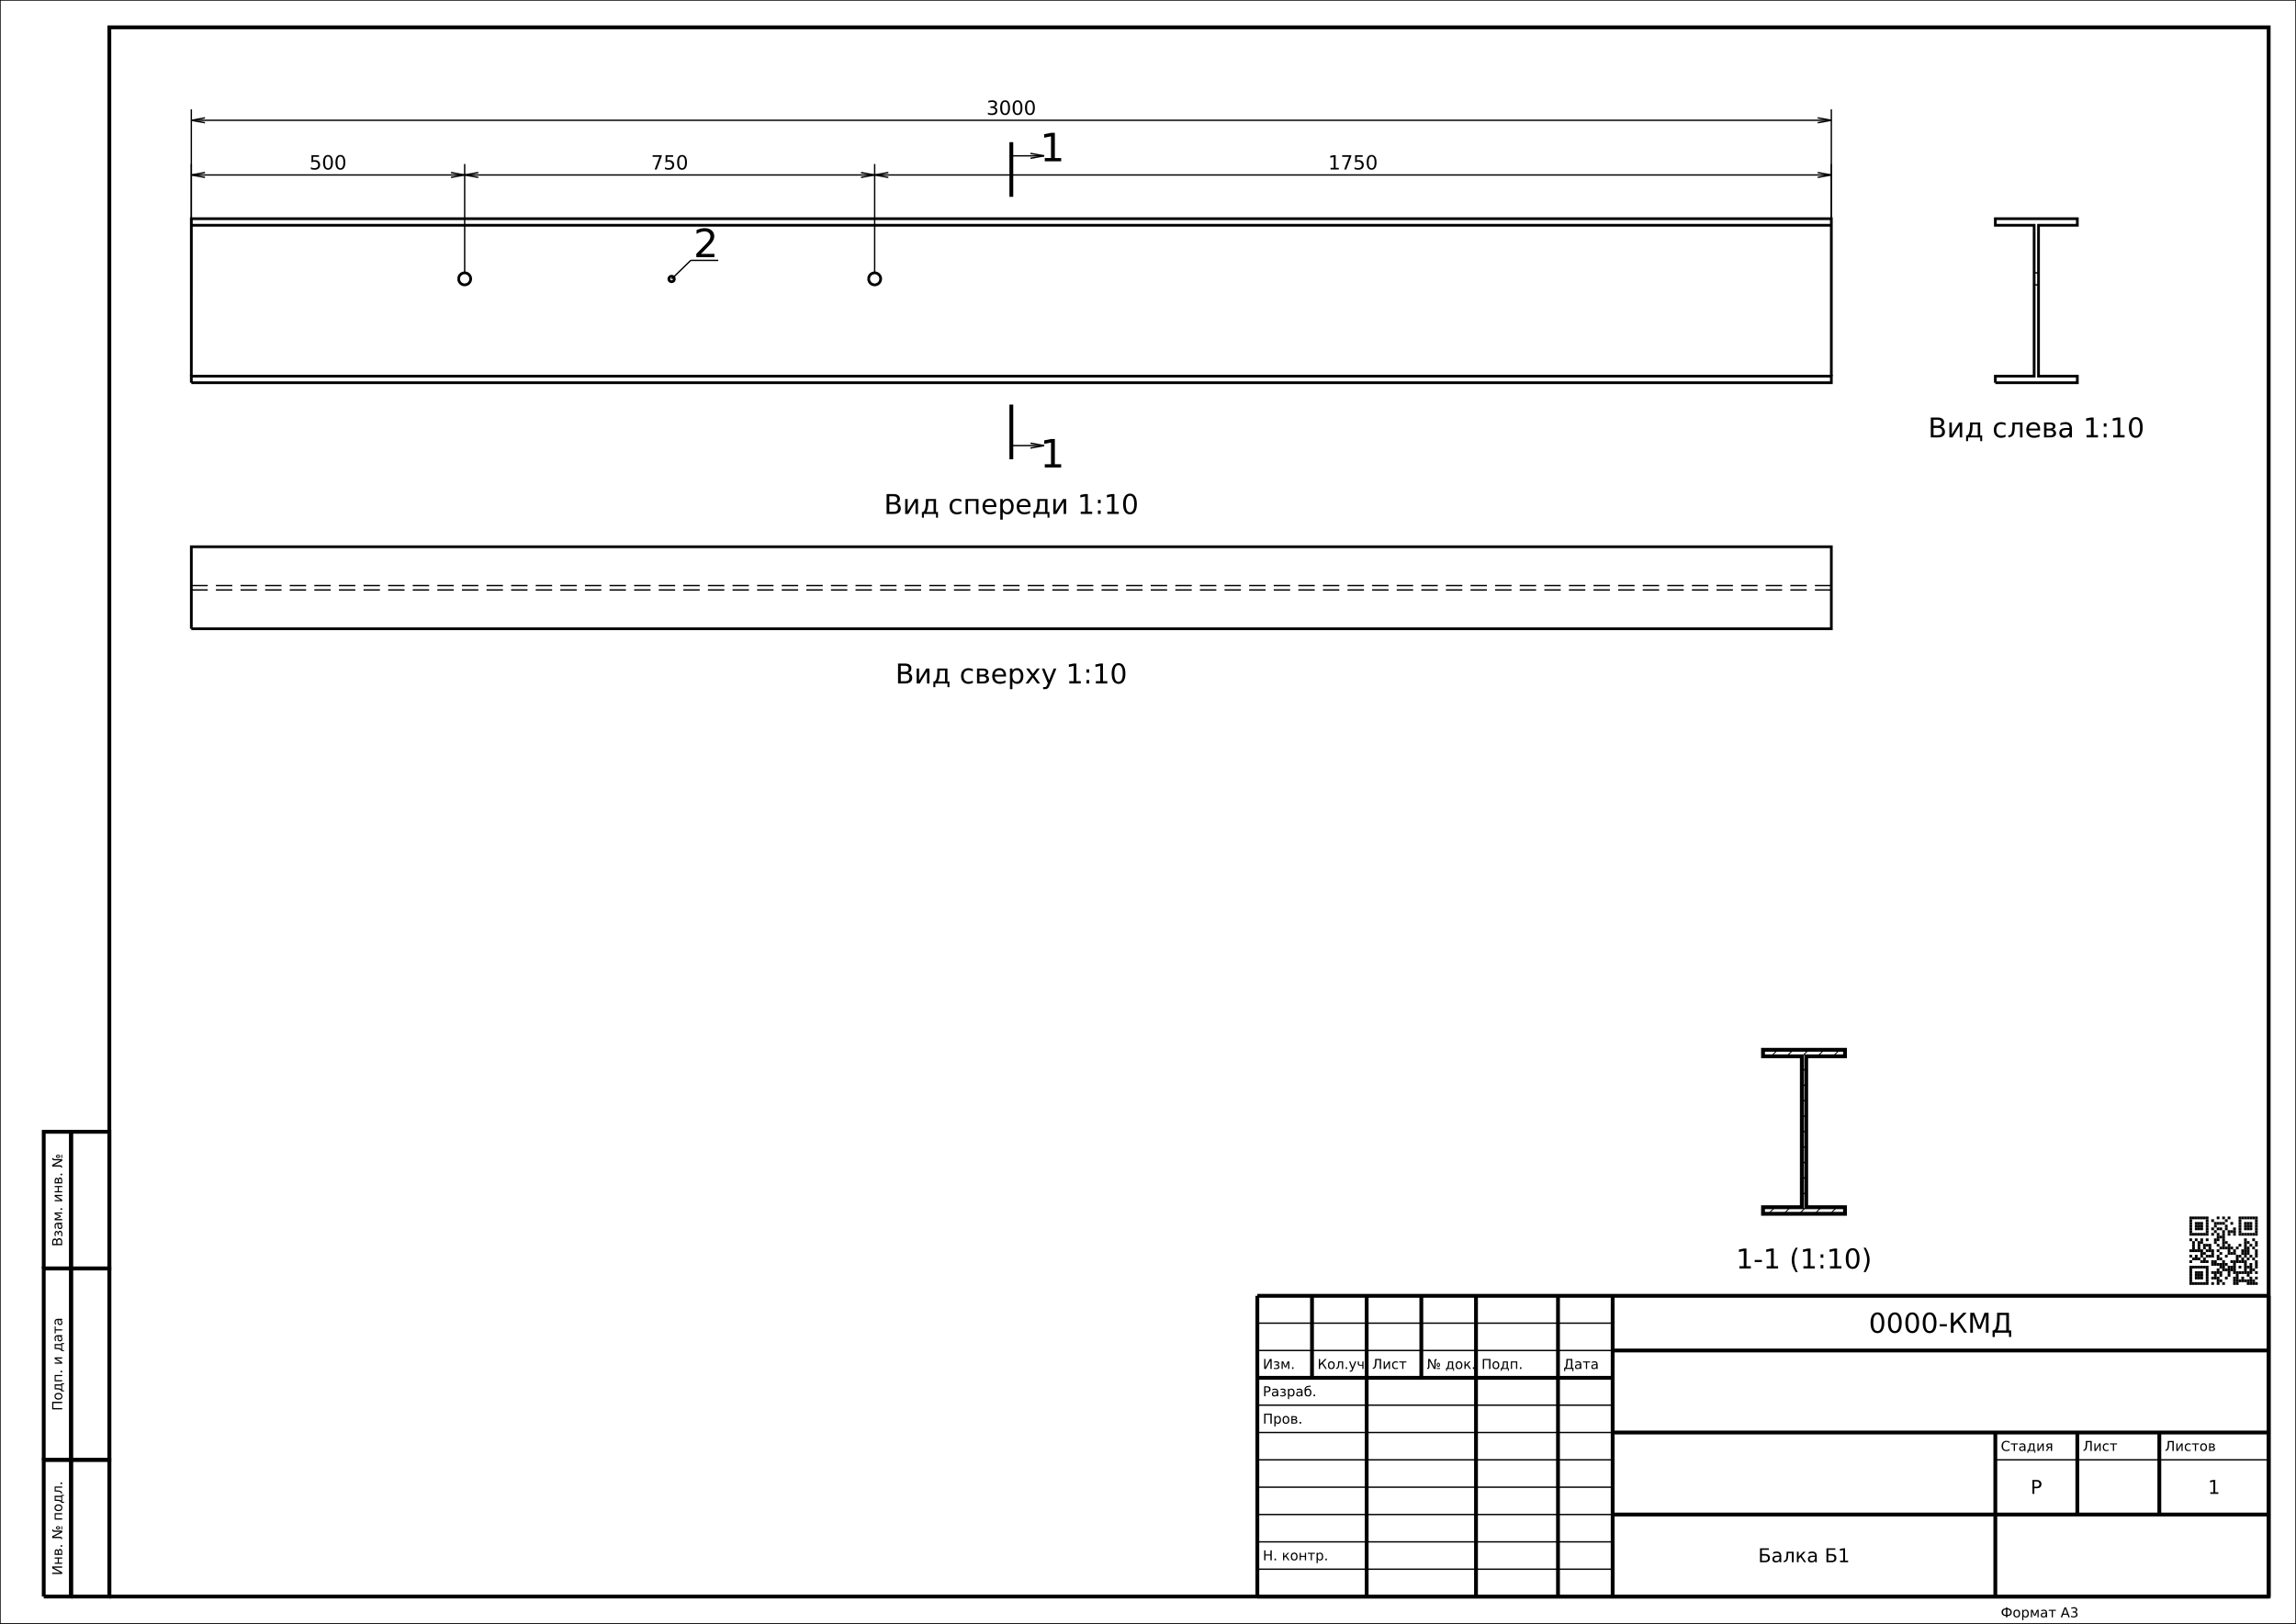
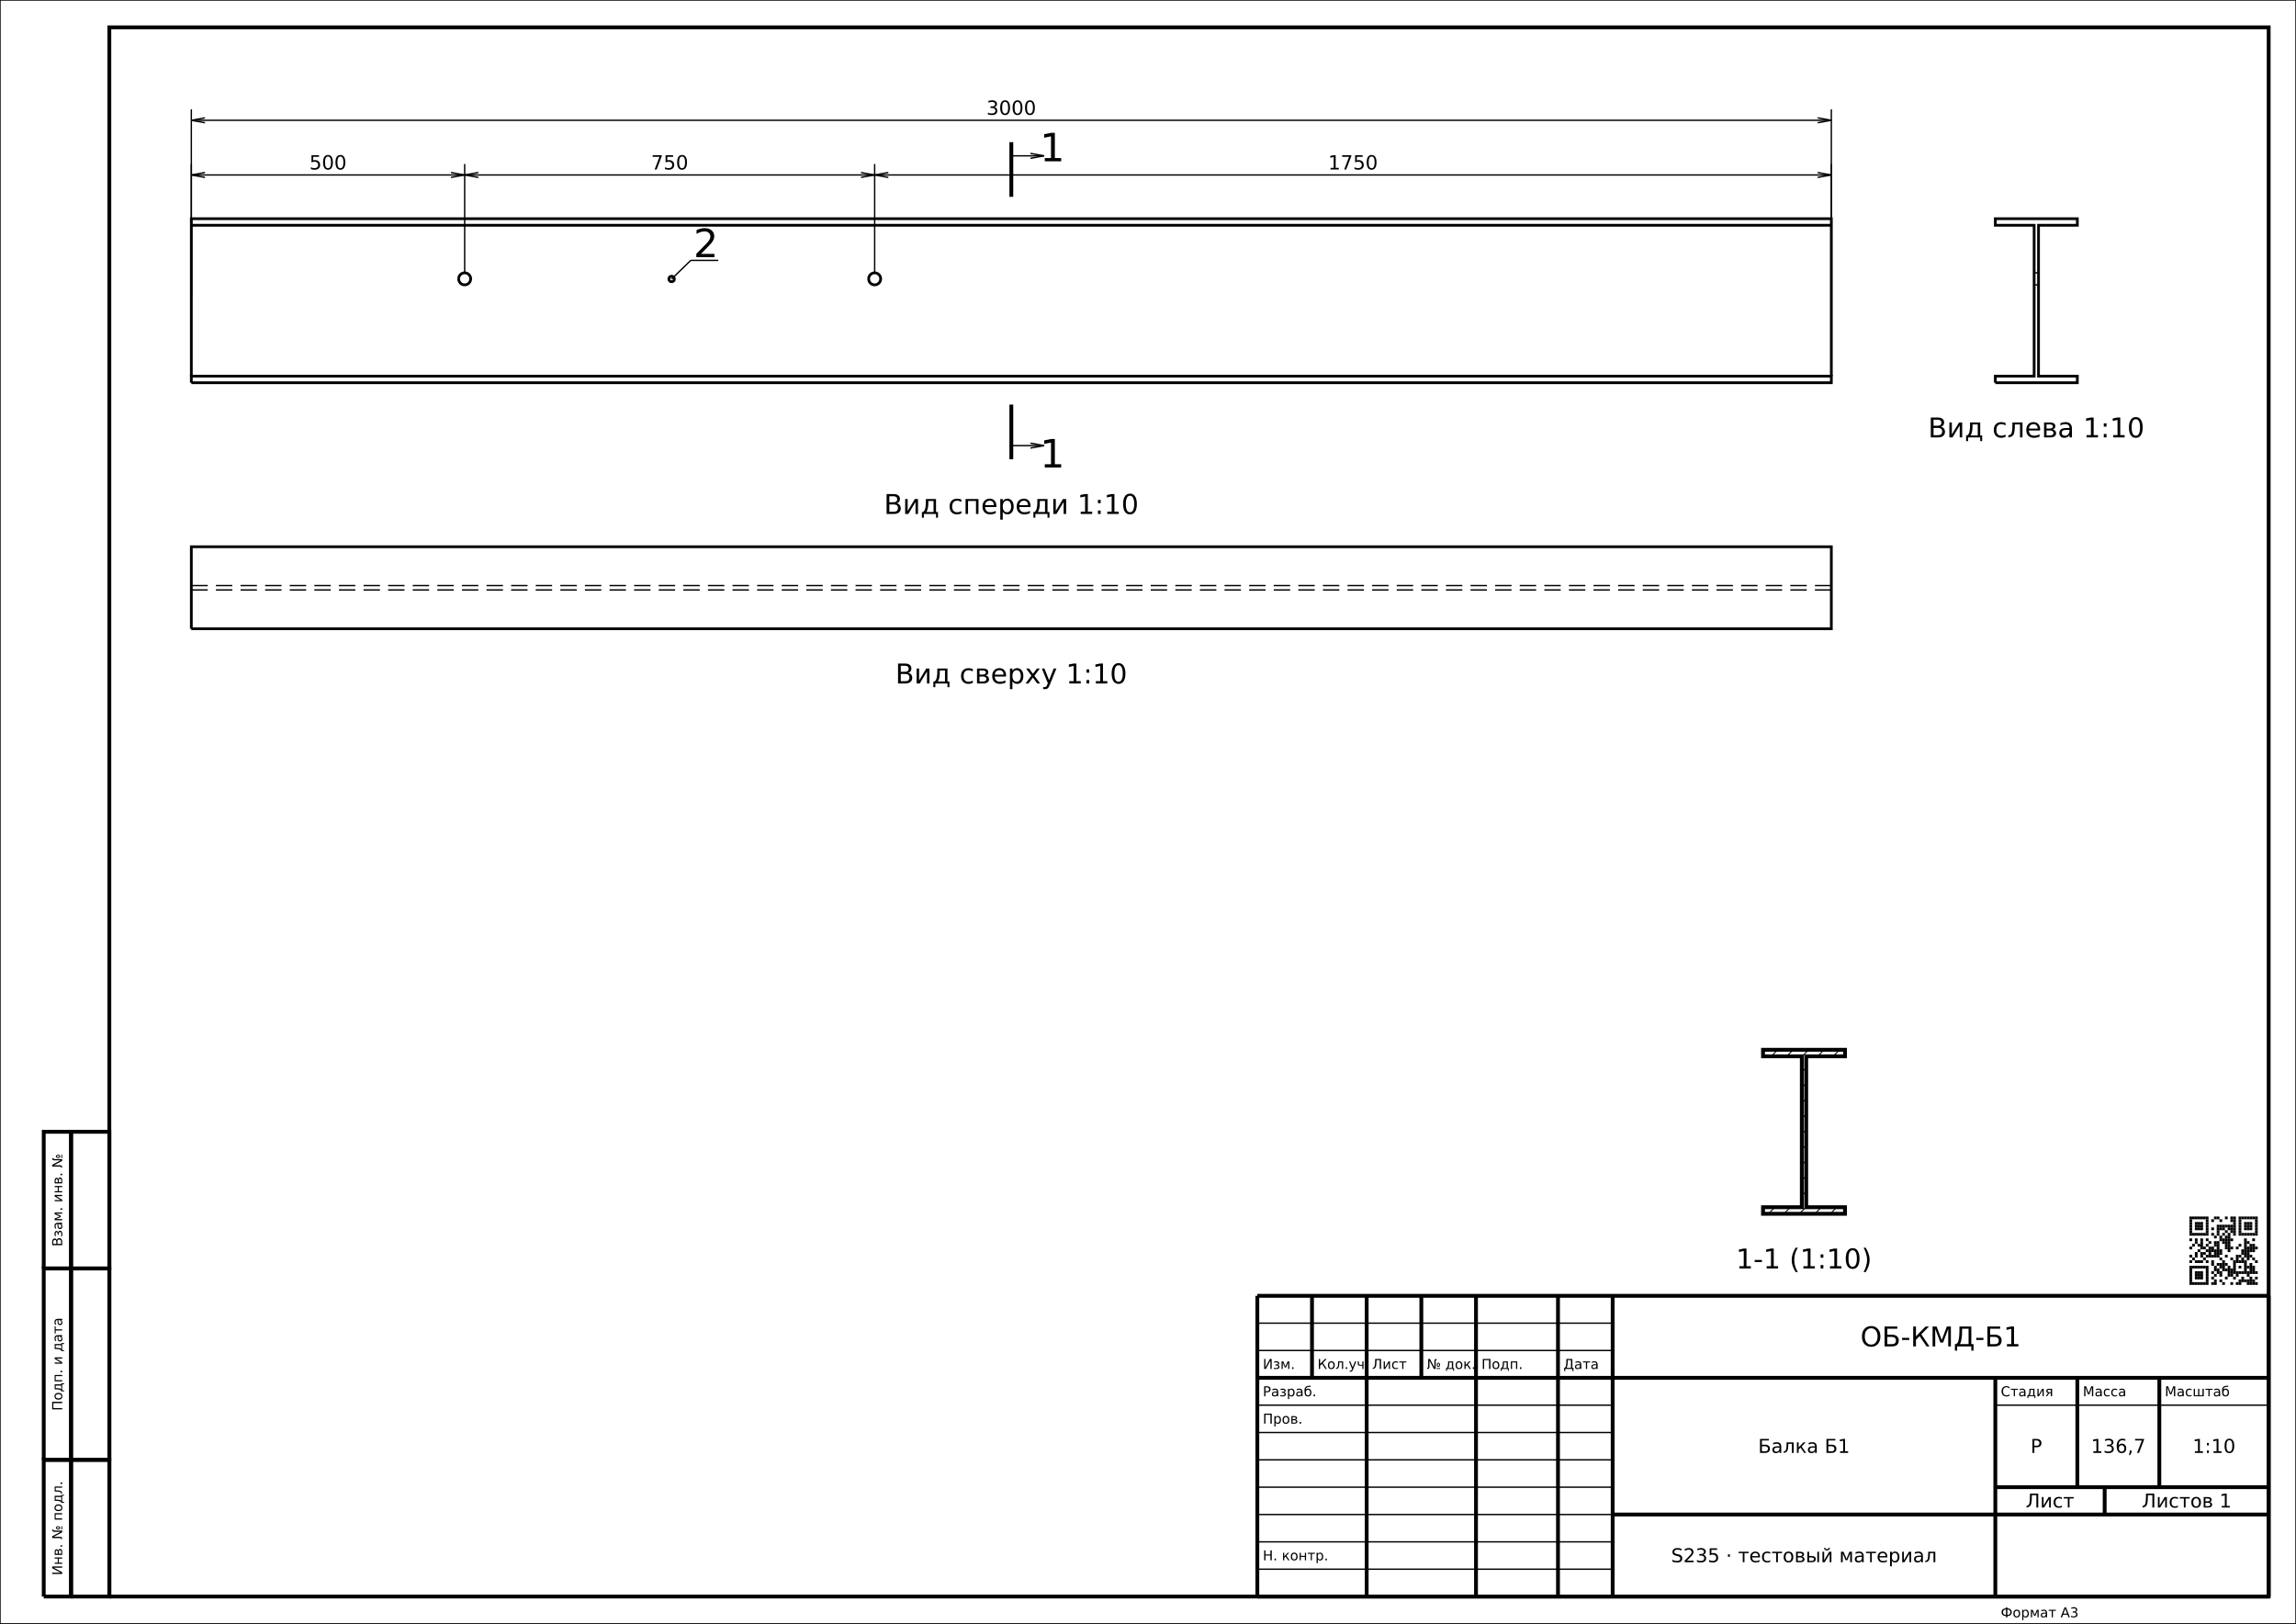
<svg xmlns="http://www.w3.org/2000/svg" width="420mm" height="297mm" viewBox="0 0 420 297" font-family="DejaVu Sans, Arial, sans-serif" data-drawing="900">
  <rect width="420" height="297" fill="#fff" />
  <polyline class="Thin" points="0,297 420,297 420,0 0,0 0,297" fill="none" stroke="#000" stroke-width="0.25" />
  <polyline class="Frame" points="20,292 415,292 415,5 20,5 20,292" fill="none" stroke="#000" stroke-width="0.7" />
  <polyline class="Frame" points="230,292 415,292" fill="none" stroke="#000" stroke-width="0.7" />
  <polyline class="Frame" points="415,292 415,237" fill="none" stroke="#000" stroke-width="0.7" />
  <polyline class="Frame" points="415,237 230,237" fill="none" stroke="#000" stroke-width="0.7" />
  <polyline class="Frame" points="230,237 230,292" fill="none" stroke="#000" stroke-width="0.7" />
  <polyline class="Thin" points="230,287 295,287" fill="none" stroke="#000" stroke-width="0.25" />
  <polyline class="Thin" points="230,282 295,282" fill="none" stroke="#000" stroke-width="0.25" />
  <polyline class="Thin" points="230,277 295,277" fill="none" stroke="#000" stroke-width="0.25" />
  <polyline class="Thin" points="230,272 295,272" fill="none" stroke="#000" stroke-width="0.25" />
  <polyline class="Thin" points="230,267 295,267" fill="none" stroke="#000" stroke-width="0.25" />
  <polyline class="Thin" points="230,262 295,262" fill="none" stroke="#000" stroke-width="0.25" />
  <polyline class="Thin" points="230,257 295,257" fill="none" stroke="#000" stroke-width="0.25" />
  <polyline class="Frame" points="230,252 295,252" fill="none" stroke="#000" stroke-width="0.7" />
  <polyline class="Thin" points="230,247 295,247" fill="none" stroke="#000" stroke-width="0.25" />
  <polyline class="Thin" points="230,242 295,242" fill="none" stroke="#000" stroke-width="0.25" />
  <polyline class="Frame" points="240,252 240,237" fill="none" stroke="#000" stroke-width="0.7" />
  <polyline class="Frame" points="260,252 260,237" fill="none" stroke="#000" stroke-width="0.7" />
  <polyline class="Frame" points="250,292 250,237" fill="none" stroke="#000" stroke-width="0.7" />
  <polyline class="Frame" points="270,292 270,237" fill="none" stroke="#000" stroke-width="0.7" />
  <polyline class="Frame" points="285,292 285,237" fill="none" stroke="#000" stroke-width="0.7" />
  <polyline class="Frame" points="295,292 295,237" fill="none" stroke="#000" stroke-width="0.7" />
-   <polyline class="Frame" points="295,247 415,247" fill="none" stroke="#000" stroke-width="0.7" />
-   <polyline class="Frame" points="295,262 415,262" fill="none" stroke="#000" stroke-width="0.7" />
-   <polyline class="Thin" points="365,267 415,267" fill="none" stroke="#000" stroke-width="0.25" />
+   <polyline class="Frame" points="295,252 415,252" fill="none" stroke="#000" stroke-width="0.7" />
+   <polyline class="Thin" points="365,257 415,257" fill="none" stroke="#000" stroke-width="0.25" />
+   <polyline class="Frame" points="365,272 415,272" fill="none" stroke="#000" stroke-width="0.7" />
  <polyline class="Frame" points="295,277 415,277" fill="none" stroke="#000" stroke-width="0.7" />
-   <polyline class="Frame" points="365,292 365,262" fill="none" stroke="#000" stroke-width="0.7" />
-   <polyline class="Frame" points="380,277 380,262" fill="none" stroke="#000" stroke-width="0.7" />
-   <polyline class="Frame" points="395,277 395,262" fill="none" stroke="#000" stroke-width="0.7" />
+   <polyline class="Frame" points="365,292 365,252" fill="none" stroke="#000" stroke-width="0.7" />
+   <polyline class="Frame" points="380,272 380,252" fill="none" stroke="#000" stroke-width="0.7" />
+   <polyline class="Frame" points="395,272 395,252" fill="none" stroke="#000" stroke-width="0.7" />
+   <polyline class="Frame" points="385,277 385,272" fill="none" stroke="#000" stroke-width="0.7" />
  <polyline class="Frame" points="8,292 13,292 13,267 8,267 8,292" fill="none" stroke="#000" stroke-width="0.7" />
  <polyline class="Frame" points="13,292 20,292 20,267 13,267 13,292" fill="none" stroke="#000" stroke-width="0.7" />
  <polyline class="Frame" points="8,267 13,267 13,232 8,232 8,267" fill="none" stroke="#000" stroke-width="0.7" />
  <polyline class="Frame" points="13,267 20,267 20,232 13,232 13,267" fill="none" stroke="#000" stroke-width="0.7" />
  <polyline class="Frame" points="8,232 13,232 13,207 8,207 8,232" fill="none" stroke="#000" stroke-width="0.7" />
  <polyline class="Frame" points="13,232 20,232 20,207 13,207 13,232" fill="none" stroke="#000" stroke-width="0.7" />
  <rect x="400.5" y="222.5" width="0.5" height="0.5" fill="#000" />
  <rect x="401" y="222.5" width="0.5" height="0.5" fill="#000" />
  <rect x="401.5" y="222.5" width="0.5" height="0.5" fill="#000" />
  <rect x="402" y="222.5" width="0.5" height="0.5" fill="#000" />
  <rect x="402.5" y="222.5" width="0.5" height="0.5" fill="#000" />
  <rect x="403" y="222.5" width="0.5" height="0.5" fill="#000" />
  <rect x="403.5" y="222.5" width="0.5" height="0.5" fill="#000" />
+   <rect x="405" y="222.5" width="0.5" height="0.5" fill="#000" />
  <rect x="405.5" y="222.5" width="0.5" height="0.5" fill="#000" />
-   <rect x="406.5" y="222.5" width="0.5" height="0.5" fill="#000" />
-   <rect x="407.5" y="222.5" width="0.5" height="0.5" fill="#000" />
+   <rect x="407" y="222.5" width="0.5" height="0.5" fill="#000" />
+   <rect x="408" y="222.5" width="0.5" height="0.5" fill="#000" />
+   <rect x="408.5" y="222.5" width="0.5" height="0.5" fill="#000" />
  <rect x="409.5" y="222.5" width="0.5" height="0.5" fill="#000" />
  <rect x="410" y="222.5" width="0.5" height="0.5" fill="#000" />
  <rect x="410.5" y="222.5" width="0.5" height="0.5" fill="#000" />
  <rect x="411" y="222.5" width="0.5" height="0.5" fill="#000" />
  <rect x="411.5" y="222.5" width="0.5" height="0.5" fill="#000" />
  <rect x="412" y="222.5" width="0.5" height="0.5" fill="#000" />
  <rect x="412.5" y="222.5" width="0.5" height="0.5" fill="#000" />
  <rect x="400.5" y="223" width="0.5" height="0.5" fill="#000" />
  <rect x="403.5" y="223" width="0.5" height="0.5" fill="#000" />
  <rect x="404.5" y="223" width="0.5" height="0.5" fill="#000" />
-   <rect x="407" y="223" width="0.5" height="0.5" fill="#000" />
+   <rect x="406" y="223" width="0.5" height="0.5" fill="#000" />
+   <rect x="408" y="223" width="0.5" height="0.5" fill="#000" />
+   <rect x="408.5" y="223" width="0.5" height="0.5" fill="#000" />
  <rect x="409.5" y="223" width="0.5" height="0.5" fill="#000" />
  <rect x="412.5" y="223" width="0.5" height="0.5" fill="#000" />
  <rect x="400.5" y="223.5" width="0.5" height="0.5" fill="#000" />
  <rect x="401.5" y="223.5" width="0.5" height="0.5" fill="#000" />
  <rect x="402" y="223.5" width="0.5" height="0.5" fill="#000" />
  <rect x="402.5" y="223.5" width="0.5" height="0.5" fill="#000" />
  <rect x="403.5" y="223.5" width="0.5" height="0.5" fill="#000" />
-   <rect x="405" y="223.5" width="0.5" height="0.5" fill="#000" />
-   <rect x="405.5" y="223.5" width="0.5" height="0.5" fill="#000" />
-   <rect x="406" y="223.5" width="0.5" height="0.5" fill="#000" />
-   <rect x="406.5" y="223.5" width="0.5" height="0.5" fill="#000" />
-   <rect x="408" y="223.5" width="0.5" height="0.5" fill="#000" />
+   <rect x="408.5" y="223.5" width="0.5" height="0.5" fill="#000" />
  <rect x="409.5" y="223.5" width="0.5" height="0.5" fill="#000" />
  <rect x="410.5" y="223.5" width="0.5" height="0.5" fill="#000" />
  <rect x="411" y="223.5" width="0.5" height="0.5" fill="#000" />
  <rect x="411.5" y="223.5" width="0.5" height="0.5" fill="#000" />
  <rect x="412.5" y="223.5" width="0.5" height="0.5" fill="#000" />
  <rect x="400.5" y="224" width="0.5" height="0.5" fill="#000" />
  <rect x="401.5" y="224" width="0.5" height="0.5" fill="#000" />
  <rect x="402" y="224" width="0.5" height="0.5" fill="#000" />
  <rect x="402.5" y="224" width="0.5" height="0.5" fill="#000" />
  <rect x="403.5" y="224" width="0.5" height="0.5" fill="#000" />
-   <rect x="405" y="224" width="0.5" height="0.5" fill="#000" />
+   <rect x="405.5" y="224" width="0.5" height="0.5" fill="#000" />
+   <rect x="406" y="224" width="0.5" height="0.5" fill="#000" />
+   <rect x="406.5" y="224" width="0.5" height="0.5" fill="#000" />
  <rect x="407" y="224" width="0.5" height="0.5" fill="#000" />
+   <rect x="407.5" y="224" width="0.5" height="0.5" fill="#000" />
+   <rect x="408" y="224" width="0.5" height="0.5" fill="#000" />
+   <rect x="408.5" y="224" width="0.5" height="0.5" fill="#000" />
  <rect x="409.5" y="224" width="0.5" height="0.5" fill="#000" />
  <rect x="410.5" y="224" width="0.5" height="0.5" fill="#000" />
  <rect x="411" y="224" width="0.5" height="0.5" fill="#000" />
  <rect x="411.5" y="224" width="0.5" height="0.5" fill="#000" />
  <rect x="412.5" y="224" width="0.5" height="0.5" fill="#000" />
  <rect x="400.5" y="224.5" width="0.5" height="0.5" fill="#000" />
  <rect x="401.5" y="224.5" width="0.5" height="0.5" fill="#000" />
  <rect x="402" y="224.5" width="0.5" height="0.5" fill="#000" />
  <rect x="402.5" y="224.5" width="0.5" height="0.5" fill="#000" />
  <rect x="403.5" y="224.5" width="0.5" height="0.5" fill="#000" />
  <rect x="404.5" y="224.5" width="0.5" height="0.5" fill="#000" />
  <rect x="405.5" y="224.5" width="0.5" height="0.5" fill="#000" />
  <rect x="406" y="224.5" width="0.5" height="0.5" fill="#000" />
-   <rect x="407" y="224.5" width="0.5" height="0.5" fill="#000" />
+   <rect x="406.5" y="224.5" width="0.5" height="0.5" fill="#000" />
+   <rect x="407.5" y="224.5" width="0.5" height="0.5" fill="#000" />
+   <rect x="408" y="224.5" width="0.5" height="0.5" fill="#000" />
  <rect x="408.5" y="224.5" width="0.5" height="0.5" fill="#000" />
  <rect x="409.5" y="224.5" width="0.5" height="0.5" fill="#000" />
  <rect x="410.5" y="224.5" width="0.5" height="0.5" fill="#000" />
  <rect x="411" y="224.5" width="0.5" height="0.5" fill="#000" />
  <rect x="411.5" y="224.5" width="0.5" height="0.5" fill="#000" />
  <rect x="412.5" y="224.5" width="0.5" height="0.5" fill="#000" />
  <rect x="400.5" y="225" width="0.5" height="0.5" fill="#000" />
  <rect x="403.5" y="225" width="0.5" height="0.5" fill="#000" />
-   <rect x="405" y="225" width="0.5" height="0.5" fill="#000" />
-   <rect x="406.5" y="225" width="0.5" height="0.5" fill="#000" />
-   <rect x="407.5" y="225" width="0.5" height="0.5" fill="#000" />
+   <rect x="405.5" y="225" width="0.5" height="0.5" fill="#000" />
+   <rect x="407" y="225" width="0.5" height="0.5" fill="#000" />
  <rect x="408" y="225" width="0.5" height="0.5" fill="#000" />
  <rect x="408.5" y="225" width="0.5" height="0.5" fill="#000" />
  <rect x="409.5" y="225" width="0.5" height="0.5" fill="#000" />
  <rect x="412.5" y="225" width="0.5" height="0.5" fill="#000" />
  <rect x="400.5" y="225.5" width="0.5" height="0.5" fill="#000" />
  <rect x="401" y="225.5" width="0.5" height="0.5" fill="#000" />
  <rect x="401.5" y="225.5" width="0.5" height="0.5" fill="#000" />
  <rect x="402" y="225.5" width="0.5" height="0.5" fill="#000" />
  <rect x="402.5" y="225.5" width="0.5" height="0.5" fill="#000" />
  <rect x="403" y="225.5" width="0.5" height="0.5" fill="#000" />
  <rect x="403.5" y="225.5" width="0.5" height="0.5" fill="#000" />
  <rect x="404.5" y="225.5" width="0.5" height="0.5" fill="#000" />
  <rect x="405.5" y="225.5" width="0.5" height="0.5" fill="#000" />
  <rect x="406.5" y="225.5" width="0.5" height="0.5" fill="#000" />
  <rect x="407.5" y="225.5" width="0.5" height="0.5" fill="#000" />
  <rect x="408.5" y="225.5" width="0.5" height="0.5" fill="#000" />
  <rect x="409.5" y="225.5" width="0.5" height="0.5" fill="#000" />
  <rect x="410" y="225.5" width="0.5" height="0.5" fill="#000" />
  <rect x="410.5" y="225.5" width="0.5" height="0.5" fill="#000" />
  <rect x="411" y="225.5" width="0.5" height="0.5" fill="#000" />
  <rect x="411.5" y="225.5" width="0.5" height="0.5" fill="#000" />
  <rect x="412" y="225.5" width="0.5" height="0.5" fill="#000" />
  <rect x="412.5" y="225.5" width="0.5" height="0.5" fill="#000" />
-   <rect x="405.5" y="226" width="0.5" height="0.5" fill="#000" />
+   <rect x="405" y="226" width="0.5" height="0.5" fill="#000" />
  <rect x="406" y="226" width="0.5" height="0.5" fill="#000" />
-   <rect x="406.5" y="226" width="0.5" height="0.5" fill="#000" />
+   <rect x="407" y="226" width="0.5" height="0.5" fill="#000" />
+   <rect x="407.5" y="226" width="0.5" height="0.5" fill="#000" />
  <rect x="400.5" y="226.5" width="0.5" height="0.5" fill="#000" />
  <rect x="401.5" y="226.5" width="0.5" height="0.5" fill="#000" />
  <rect x="402.5" y="226.5" width="0.5" height="0.5" fill="#000" />
  <rect x="403.5" y="226.5" width="0.5" height="0.5" fill="#000" />
-   <rect x="405" y="226.5" width="0.5" height="0.5" fill="#000" />
-   <rect x="405.5" y="226.5" width="0.5" height="0.5" fill="#000" />
+   <rect x="406" y="226.5" width="0.5" height="0.5" fill="#000" />
  <rect x="406.5" y="226.5" width="0.5" height="0.5" fill="#000" />
+   <rect x="407" y="226.5" width="0.5" height="0.5" fill="#000" />
+   <rect x="407.5" y="226.5" width="0.5" height="0.5" fill="#000" />
+   <rect x="408" y="226.5" width="0.5" height="0.5" fill="#000" />
  <rect x="410.5" y="226.5" width="0.5" height="0.5" fill="#000" />
  <rect x="412" y="226.5" width="0.5" height="0.5" fill="#000" />
-   <rect x="401" y="227" width="0.5" height="0.5" fill="#000" />
-   <rect x="402" y="227" width="0.5" height="0.5" fill="#000" />
+   <rect x="401.5" y="227" width="0.5" height="0.5" fill="#000" />
  <rect x="402.5" y="227" width="0.5" height="0.5" fill="#000" />
+   <rect x="404" y="227" width="0.5" height="0.5" fill="#000" />
  <rect x="405" y="227" width="0.5" height="0.5" fill="#000" />
+   <rect x="405.5" y="227" width="0.5" height="0.5" fill="#000" />
  <rect x="406.5" y="227" width="0.5" height="0.5" fill="#000" />
  <rect x="407" y="227" width="0.5" height="0.5" fill="#000" />
+   <rect x="407.5" y="227" width="0.5" height="0.5" fill="#000" />
  <rect x="410.5" y="227" width="0.5" height="0.5" fill="#000" />
  <rect x="411" y="227" width="0.5" height="0.5" fill="#000" />
-   <rect x="412.5" y="227" width="0.5" height="0.5" fill="#000" />
  <rect x="401" y="227.5" width="0.5" height="0.5" fill="#000" />
  <rect x="402" y="227.5" width="0.5" height="0.5" fill="#000" />
-   <rect x="403" y="227.5" width="0.5" height="0.5" fill="#000" />
+   <rect x="402.5" y="227.5" width="0.5" height="0.5" fill="#000" />
  <rect x="403.5" y="227.5" width="0.5" height="0.5" fill="#000" />
-   <rect x="404" y="227.5" width="0.5" height="0.5" fill="#000" />
+   <rect x="405" y="227.5" width="0.5" height="0.5" fill="#000" />
  <rect x="405.5" y="227.5" width="0.5" height="0.5" fill="#000" />
-   <rect x="406.5" y="227.5" width="0.5" height="0.5" fill="#000" />
+   <rect x="407" y="227.5" width="0.5" height="0.5" fill="#000" />
  <rect x="407.5" y="227.5" width="0.5" height="0.5" fill="#000" />
  <rect x="409.5" y="227.5" width="0.5" height="0.5" fill="#000" />
  <rect x="410.5" y="227.5" width="0.5" height="0.5" fill="#000" />
  <rect x="411.5" y="227.5" width="0.5" height="0.5" fill="#000" />
-   <rect x="412.5" y="227.5" width="0.5" height="0.5" fill="#000" />
-   <rect x="401" y="228" width="0.5" height="0.5" fill="#000" />
-   <rect x="402" y="228" width="0.5" height="0.5" fill="#000" />
+   <rect x="412" y="227.5" width="0.5" height="0.5" fill="#000" />
+   <rect x="400.5" y="228" width="0.5" height="0.5" fill="#000" />
+   <rect x="402.5" y="228" width="0.5" height="0.5" fill="#000" />
  <rect x="403" y="228" width="0.5" height="0.5" fill="#000" />
  <rect x="404" y="228" width="0.5" height="0.5" fill="#000" />
-   <rect x="406" y="228" width="0.5" height="0.5" fill="#000" />
-   <rect x="406.5" y="228" width="0.5" height="0.5" fill="#000" />
+   <rect x="404.5" y="228" width="0.5" height="0.5" fill="#000" />
+   <rect x="405.5" y="228" width="0.5" height="0.5" fill="#000" />
  <rect x="407" y="228" width="0.5" height="0.5" fill="#000" />
  <rect x="407.5" y="228" width="0.5" height="0.5" fill="#000" />
  <rect x="408" y="228" width="0.5" height="0.5" fill="#000" />
  <rect x="409" y="228" width="0.5" height="0.5" fill="#000" />
  <rect x="410.5" y="228" width="0.5" height="0.5" fill="#000" />
  <rect x="411" y="228" width="0.5" height="0.5" fill="#000" />
+   <rect x="411.5" y="228" width="0.5" height="0.5" fill="#000" />
  <rect x="412" y="228" width="0.5" height="0.5" fill="#000" />
-   <rect x="400.5" y="228.5" width="0.5" height="0.5" fill="#000" />
-   <rect x="401" y="228.5" width="0.5" height="0.5" fill="#000" />
-   <rect x="401.5" y="228.5" width="0.5" height="0.5" fill="#000" />
+   <rect x="412.5" y="228" width="0.5" height="0.5" fill="#000" />
  <rect x="402" y="228.5" width="0.5" height="0.5" fill="#000" />
-   <rect x="402.5" y="228.5" width="0.5" height="0.5" fill="#000" />
  <rect x="403.5" y="228.5" width="0.5" height="0.5" fill="#000" />
  <rect x="404" y="228.5" width="0.5" height="0.5" fill="#000" />
  <rect x="404.5" y="228.5" width="0.5" height="0.5" fill="#000" />
+   <rect x="405" y="228.5" width="0.5" height="0.5" fill="#000" />
  <rect x="405.5" y="228.5" width="0.5" height="0.5" fill="#000" />
+   <rect x="406" y="228.5" width="0.5" height="0.5" fill="#000" />
  <rect x="407.5" y="228.5" width="0.5" height="0.5" fill="#000" />
-   <rect x="408.5" y="228.5" width="0.5" height="0.5" fill="#000" />
  <rect x="410" y="228.5" width="0.5" height="0.5" fill="#000" />
  <rect x="410.5" y="228.5" width="0.5" height="0.5" fill="#000" />
  <rect x="411" y="228.5" width="0.5" height="0.5" fill="#000" />
-   <rect x="412.5" y="228.5" width="0.5" height="0.5" fill="#000" />
+   <rect x="411.5" y="228.5" width="0.5" height="0.5" fill="#000" />
+   <rect x="412" y="228.5" width="0.5" height="0.5" fill="#000" />
+   <rect x="401.5" y="229" width="0.5" height="0.5" fill="#000" />
  <rect x="402.5" y="229" width="0.5" height="0.5" fill="#000" />
  <rect x="403" y="229" width="0.5" height="0.5" fill="#000" />
-   <rect x="404.5" y="229" width="0.5" height="0.5" fill="#000" />
+   <rect x="404" y="229" width="0.5" height="0.5" fill="#000" />
+   <rect x="405" y="229" width="0.5" height="0.5" fill="#000" />
+   <rect x="405.5" y="229" width="0.5" height="0.5" fill="#000" />
  <rect x="406" y="229" width="0.5" height="0.5" fill="#000" />
-   <rect x="407.5" y="229" width="0.5" height="0.5" fill="#000" />
-   <rect x="408" y="229" width="0.5" height="0.5" fill="#000" />
-   <rect x="408.5" y="229" width="0.5" height="0.5" fill="#000" />
  <rect x="410" y="229" width="0.5" height="0.5" fill="#000" />
  <rect x="410.5" y="229" width="0.5" height="0.5" fill="#000" />
  <rect x="411" y="229" width="0.5" height="0.5" fill="#000" />
-   <rect x="412.5" y="229" width="0.5" height="0.5" fill="#000" />
  <rect x="400.5" y="229.5" width="0.5" height="0.5" fill="#000" />
  <rect x="401.5" y="229.5" width="0.5" height="0.5" fill="#000" />
  <rect x="402.5" y="229.5" width="0.5" height="0.5" fill="#000" />
  <rect x="403.5" y="229.5" width="0.5" height="0.5" fill="#000" />
  <rect x="404" y="229.5" width="0.5" height="0.5" fill="#000" />
  <rect x="404.5" y="229.5" width="0.5" height="0.5" fill="#000" />
+   <rect x="405" y="229.5" width="0.5" height="0.5" fill="#000" />
  <rect x="405.5" y="229.5" width="0.5" height="0.5" fill="#000" />
  <rect x="407" y="229.5" width="0.5" height="0.5" fill="#000" />
  <rect x="409" y="229.5" width="0.5" height="0.5" fill="#000" />
  <rect x="409.5" y="229.5" width="0.5" height="0.5" fill="#000" />
  <rect x="410.5" y="229.5" width="0.5" height="0.5" fill="#000" />
+   <rect x="411" y="229.5" width="0.5" height="0.5" fill="#000" />
  <rect x="411.5" y="229.5" width="0.5" height="0.5" fill="#000" />
-   <rect x="412.5" y="229.5" width="0.5" height="0.5" fill="#000" />
  <rect x="401" y="230" width="0.5" height="0.5" fill="#000" />
-   <rect x="401.5" y="230" width="0.5" height="0.5" fill="#000" />
-   <rect x="402" y="230" width="0.5" height="0.5" fill="#000" />
  <rect x="403" y="230" width="0.5" height="0.5" fill="#000" />
-   <rect x="405.5" y="230" width="0.5" height="0.5" fill="#000" />
  <rect x="406" y="230" width="0.5" height="0.5" fill="#000" />
+   <rect x="408" y="230" width="0.5" height="0.5" fill="#000" />
  <rect x="409" y="230" width="0.5" height="0.5" fill="#000" />
  <rect x="410" y="230" width="0.5" height="0.5" fill="#000" />
  <rect x="411" y="230" width="0.5" height="0.5" fill="#000" />
  <rect x="412" y="230" width="0.5" height="0.5" fill="#000" />
  <rect x="400.5" y="230.5" width="0.5" height="0.5" fill="#000" />
+   <rect x="401.5" y="230.5" width="0.5" height="0.5" fill="#000" />
+   <rect x="402" y="230.5" width="0.5" height="0.5" fill="#000" />
  <rect x="402.5" y="230.5" width="0.5" height="0.5" fill="#000" />
-   <rect x="403" y="230.5" width="0.5" height="0.5" fill="#000" />
  <rect x="403.5" y="230.5" width="0.5" height="0.5" fill="#000" />
  <rect x="404.5" y="230.5" width="0.5" height="0.5" fill="#000" />
-   <rect x="405" y="230.5" width="0.5" height="0.5" fill="#000" />
  <rect x="406.5" y="230.5" width="0.5" height="0.5" fill="#000" />
-   <rect x="408" y="230.5" width="0.5" height="0.5" fill="#000" />
  <rect x="408.5" y="230.5" width="0.5" height="0.5" fill="#000" />
  <rect x="409" y="230.5" width="0.5" height="0.5" fill="#000" />
  <rect x="409.5" y="230.5" width="0.5" height="0.5" fill="#000" />
  <rect x="410" y="230.5" width="0.5" height="0.5" fill="#000" />
  <rect x="410.5" y="230.5" width="0.5" height="0.5" fill="#000" />
  <rect x="412.5" y="230.5" width="0.5" height="0.5" fill="#000" />
  <rect x="404.5" y="231" width="0.5" height="0.5" fill="#000" />
-   <rect x="405" y="231" width="0.5" height="0.5" fill="#000" />
  <rect x="405.5" y="231" width="0.5" height="0.5" fill="#000" />
  <rect x="406" y="231" width="0.5" height="0.5" fill="#000" />
  <rect x="406.5" y="231" width="0.5" height="0.5" fill="#000" />
  <rect x="407" y="231" width="0.5" height="0.5" fill="#000" />
  <rect x="408.5" y="231" width="0.5" height="0.5" fill="#000" />
  <rect x="410.5" y="231" width="0.5" height="0.5" fill="#000" />
  <rect x="411.5" y="231" width="0.5" height="0.5" fill="#000" />
-   <rect x="412.5" y="231" width="0.5" height="0.5" fill="#000" />
  <rect x="400.5" y="231.5" width="0.5" height="0.5" fill="#000" />
  <rect x="401" y="231.5" width="0.5" height="0.5" fill="#000" />
  <rect x="401.5" y="231.5" width="0.5" height="0.5" fill="#000" />
  <rect x="402" y="231.5" width="0.5" height="0.5" fill="#000" />
  <rect x="402.5" y="231.5" width="0.5" height="0.5" fill="#000" />
  <rect x="403" y="231.5" width="0.5" height="0.5" fill="#000" />
  <rect x="403.5" y="231.5" width="0.5" height="0.5" fill="#000" />
+   <rect x="405" y="231.5" width="0.5" height="0.5" fill="#000" />
  <rect x="406" y="231.5" width="0.5" height="0.5" fill="#000" />
  <rect x="406.5" y="231.5" width="0.5" height="0.5" fill="#000" />
  <rect x="407.5" y="231.5" width="0.5" height="0.5" fill="#000" />
-   <rect x="408" y="231.5" width="0.5" height="0.5" fill="#000" />
  <rect x="408.5" y="231.5" width="0.5" height="0.5" fill="#000" />
  <rect x="409.5" y="231.5" width="0.5" height="0.5" fill="#000" />
  <rect x="410.5" y="231.5" width="0.5" height="0.5" fill="#000" />
  <rect x="411" y="231.5" width="0.5" height="0.5" fill="#000" />
  <rect x="411.5" y="231.5" width="0.5" height="0.5" fill="#000" />
-   <rect x="412.5" y="231.5" width="0.5" height="0.5" fill="#000" />
+   <rect x="412" y="231.5" width="0.5" height="0.5" fill="#000" />
  <rect x="400.5" y="232" width="0.5" height="0.5" fill="#000" />
  <rect x="403.5" y="232" width="0.5" height="0.5" fill="#000" />
+   <rect x="405" y="232" width="0.5" height="0.5" fill="#000" />
  <rect x="405.5" y="232" width="0.5" height="0.5" fill="#000" />
  <rect x="406.5" y="232" width="0.5" height="0.5" fill="#000" />
  <rect x="407" y="232" width="0.5" height="0.5" fill="#000" />
  <rect x="407.5" y="232" width="0.5" height="0.5" fill="#000" />
  <rect x="408" y="232" width="0.5" height="0.5" fill="#000" />
  <rect x="408.5" y="232" width="0.5" height="0.5" fill="#000" />
  <rect x="410.5" y="232" width="0.5" height="0.5" fill="#000" />
  <rect x="411.5" y="232" width="0.5" height="0.5" fill="#000" />
  <rect x="412" y="232" width="0.5" height="0.5" fill="#000" />
  <rect x="400.5" y="232.5" width="0.5" height="0.5" fill="#000" />
  <rect x="401.5" y="232.5" width="0.5" height="0.5" fill="#000" />
  <rect x="402" y="232.5" width="0.5" height="0.5" fill="#000" />
  <rect x="402.5" y="232.5" width="0.5" height="0.5" fill="#000" />
  <rect x="403.5" y="232.5" width="0.5" height="0.5" fill="#000" />
  <rect x="404.5" y="232.5" width="0.5" height="0.5" fill="#000" />
-   <rect x="405" y="232.5" width="0.5" height="0.5" fill="#000" />
  <rect x="405.5" y="232.5" width="0.5" height="0.5" fill="#000" />
  <rect x="406" y="232.5" width="0.5" height="0.5" fill="#000" />
  <rect x="407.5" y="232.5" width="0.5" height="0.5" fill="#000" />
+   <rect x="408" y="232.5" width="0.5" height="0.5" fill="#000" />
  <rect x="408.5" y="232.5" width="0.5" height="0.5" fill="#000" />
  <rect x="409" y="232.5" width="0.5" height="0.5" fill="#000" />
  <rect x="409.5" y="232.5" width="0.5" height="0.5" fill="#000" />
  <rect x="410" y="232.5" width="0.5" height="0.5" fill="#000" />
  <rect x="410.5" y="232.5" width="0.5" height="0.5" fill="#000" />
  <rect x="411" y="232.5" width="0.5" height="0.5" fill="#000" />
  <rect x="411.5" y="232.5" width="0.5" height="0.5" fill="#000" />
+   <rect x="412" y="232.5" width="0.5" height="0.5" fill="#000" />
  <rect x="412.5" y="232.5" width="0.5" height="0.5" fill="#000" />
  <rect x="400.5" y="233" width="0.5" height="0.5" fill="#000" />
  <rect x="401.5" y="233" width="0.5" height="0.5" fill="#000" />
  <rect x="402" y="233" width="0.5" height="0.5" fill="#000" />
  <rect x="402.5" y="233" width="0.5" height="0.5" fill="#000" />
  <rect x="403.5" y="233" width="0.5" height="0.5" fill="#000" />
  <rect x="405" y="233" width="0.5" height="0.5" fill="#000" />
  <rect x="406" y="233" width="0.5" height="0.5" fill="#000" />
  <rect x="407.5" y="233" width="0.5" height="0.5" fill="#000" />
+   <rect x="408" y="233" width="0.5" height="0.5" fill="#000" />
  <rect x="409" y="233" width="0.5" height="0.5" fill="#000" />
  <rect x="411" y="233" width="0.5" height="0.5" fill="#000" />
  <rect x="400.5" y="233.5" width="0.5" height="0.5" fill="#000" />
  <rect x="401.5" y="233.5" width="0.5" height="0.5" fill="#000" />
  <rect x="402" y="233.5" width="0.5" height="0.5" fill="#000" />
  <rect x="402.5" y="233.5" width="0.5" height="0.5" fill="#000" />
  <rect x="403.5" y="233.5" width="0.5" height="0.5" fill="#000" />
  <rect x="404.5" y="233.5" width="0.5" height="0.5" fill="#000" />
-   <rect x="405" y="233.5" width="0.5" height="0.5" fill="#000" />
-   <rect x="405.5" y="233.5" width="0.5" height="0.5" fill="#000" />
  <rect x="407" y="233.5" width="0.5" height="0.5" fill="#000" />
  <rect x="408.5" y="233.5" width="0.5" height="0.5" fill="#000" />
-   <rect x="409" y="233.5" width="0.5" height="0.5" fill="#000" />
  <rect x="410" y="233.5" width="0.5" height="0.5" fill="#000" />
  <rect x="411.5" y="233.5" width="0.5" height="0.5" fill="#000" />
  <rect x="412.5" y="233.5" width="0.5" height="0.5" fill="#000" />
  <rect x="400.5" y="234" width="0.5" height="0.5" fill="#000" />
  <rect x="403.5" y="234" width="0.5" height="0.5" fill="#000" />
-   <rect x="405.5" y="234" width="0.5" height="0.5" fill="#000" />
+   <rect x="405" y="234" width="0.5" height="0.5" fill="#000" />
  <rect x="406" y="234" width="0.5" height="0.5" fill="#000" />
-   <rect x="408.5" y="234" width="0.5" height="0.5" fill="#000" />
-   <rect x="409" y="234" width="0.5" height="0.5" fill="#000" />
  <rect x="409.5" y="234" width="0.5" height="0.5" fill="#000" />
  <rect x="410" y="234" width="0.5" height="0.5" fill="#000" />
  <rect x="410.5" y="234" width="0.5" height="0.5" fill="#000" />
  <rect x="411" y="234" width="0.5" height="0.5" fill="#000" />
  <rect x="411.5" y="234" width="0.5" height="0.5" fill="#000" />
  <rect x="412" y="234" width="0.5" height="0.5" fill="#000" />
  <rect x="400.5" y="234.5" width="0.5" height="0.5" fill="#000" />
  <rect x="401" y="234.5" width="0.5" height="0.5" fill="#000" />
  <rect x="401.5" y="234.5" width="0.5" height="0.5" fill="#000" />
  <rect x="402" y="234.5" width="0.5" height="0.5" fill="#000" />
  <rect x="402.5" y="234.5" width="0.5" height="0.5" fill="#000" />
  <rect x="403" y="234.5" width="0.5" height="0.5" fill="#000" />
  <rect x="403.5" y="234.5" width="0.5" height="0.5" fill="#000" />
  <rect x="404.5" y="234.5" width="0.5" height="0.5" fill="#000" />
-   <rect x="405.5" y="234.5" width="0.5" height="0.5" fill="#000" />
+   <rect x="405" y="234.5" width="0.5" height="0.5" fill="#000" />
  <rect x="406.5" y="234.5" width="0.5" height="0.5" fill="#000" />
-   <rect x="408.5" y="234.5" width="0.5" height="0.5" fill="#000" />
+   <rect x="408" y="234.5" width="0.5" height="0.5" fill="#000" />
  <rect x="409" y="234.5" width="0.5" height="0.5" fill="#000" />
+   <rect x="409.5" y="234.5" width="0.5" height="0.5" fill="#000" />
  <rect x="411" y="234.5" width="0.5" height="0.5" fill="#000" />
  <rect x="411.5" y="234.5" width="0.5" height="0.5" fill="#000" />
  <rect x="412" y="234.5" width="0.5" height="0.5" fill="#000" />
  <rect x="412.5" y="234.5" width="0.5" height="0.5" fill="#000" />
  <g class="view" data-view="1">
    <polyline class="Visible" data-object="8" points="35,70 35,68.8 335,68.8 335,70 35,70" fill="none" stroke="#000" stroke-width="0.5" />
    <polyline class="Visible" data-object="8" points="35,68.8 35,40 335,40 335,68.8" fill="none" stroke="#000" stroke-width="0.5" />
    <polyline class="Visible" data-object="8" points="35,41.2 335,41.2" fill="none" stroke="#000" stroke-width="0.5" />
    <polyline class="Visible" data-object="8" points="83.9,51.003 83.921,50.786 83.982,50.583 84.081,50.395 84.219,50.226 84.387,50.087 84.574,49.986 84.783,49.922 85,49.9 85.217,49.922 85.42,49.983 85.613,50.087 85.777,50.221 85.915,50.39 86.015,50.577 86.078,50.779 86.1,50.997 86.08,51.208 86.018,51.417 85.919,51.605 85.781,51.774 85.618,51.91 85.426,52.014 85.217,52.078 85,52.1 84.789,52.08 84.58,52.017 84.393,51.917 84.223,51.779 84.088,51.616 83.985,51.423 83.922,51.221 83.9,51.003" fill="none" stroke="#000" stroke-width="0.5" />
    <polyline class="Visible" data-object="8" points="158.9,51.003 158.922,51.221 158.985,51.423 159.085,51.61 159.223,51.779 159.393,51.917 159.586,52.019 159.789,52.08 160.007,52.1 160.217,52.078 160.426,52.014 160.618,51.91 160.781,51.774 160.919,51.605 161.018,51.417 161.08,51.208 161.1,50.997 161.078,50.779 161.013,50.571 160.908,50.379 160.772,50.216 160.602,50.079 160.414,49.981 160.204,49.919 159.993,49.9 159.783,49.922 159.574,49.986 159.382,50.09 159.219,50.226 159.081,50.395 158.982,50.583 158.921,50.786 158.9,51.003" fill="none" stroke="#000" stroke-width="0.5" />
    <polyline class="Visible" points="123.358,51.023 123.354,50.958 123.341,50.893 123.32,50.832 123.291,50.773 123.255,50.719 123.211,50.669 123.162,50.626 123.108,50.59 123.049,50.561 122.987,50.54 122.923,50.527 122.858,50.523 122.793,50.527 122.728,50.54 122.666,50.561 122.608,50.59 122.553,50.626 122.504,50.669 122.461,50.719 122.425,50.773 122.396,50.832 122.375,50.893 122.362,50.958 122.358,51.023 122.362,51.088 122.375,51.152 122.396,51.214 122.425,51.273 122.461,51.327 122.504,51.376 122.553,51.42 122.608,51.456 122.666,51.485 122.728,51.506 122.793,51.519 122.858,51.523 122.923,51.519 122.987,51.506 123.049,51.485 123.108,51.456 123.162,51.42 123.211,51.376 123.255,51.327 123.291,51.273 123.32,51.214 123.341,51.152 123.354,51.088 123.358,51.023" fill="none" stroke="#000" stroke-width="0.5" />
    <polyline class="Section" points="185,74 185,84" fill="none" stroke="#000" stroke-width="0.7" />
    <polyline class="Section" points="185,36 185,26" fill="none" stroke="#000" stroke-width="0.7" />
    <polyline class="Thin" data-object="8" points="122.858,51.023 126.358,47.623" fill="none" stroke="#000" stroke-width="0.25" />
    <polyline class="Thin" data-object="8" points="126.358,47.623 131.386,47.623" fill="none" stroke="#000" stroke-width="0.25" />
    <polyline class="Thin" points="185,81.5 191,81.5" fill="none" stroke="#000" stroke-width="0.25" />
    <polyline class="Thin" points="188.5,81.05 191,81.5 188.5,81.95" fill="none" stroke="#000" stroke-width="0.25" />
    <polyline class="Thin" points="185,28.5 191,28.5" fill="none" stroke="#000" stroke-width="0.25" />
    <polyline class="Thin" points="188.5,28.05 191,28.5 188.5,28.95" fill="none" stroke="#000" stroke-width="0.25" />
    <text x="185" y="94" font-size="5" text-anchor="middle" fill="#000">Вид спереди 1:10</text>
    <text x="126.858" y="47.023" font-size="7.143" text-anchor="start" fill="#000" data-object="8">2</text>
    <text x="192.5" y="85.5" font-size="7.143" text-anchor="middle" fill="#000">1</text>
    <text x="192.5" y="29.5" font-size="7.143" text-anchor="middle" fill="#000">1</text>
  </g>
  <g class="view" data-view="2">
    <polyline class="Hidden" data-object="8" points="35,107.9 335,107.9" fill="none" stroke="#000" stroke-width="0.25" stroke-dasharray="3 1.5" />
    <polyline class="Hidden" data-object="8" points="35,107.1 335,107.1" fill="none" stroke="#000" stroke-width="0.25" stroke-dasharray="3 1.5" />
    <polyline class="Visible" data-object="8" points="35,115 35,100 335,100 335,115 35,115" fill="none" stroke="#000" stroke-width="0.5" />
    <text x="185" y="125" font-size="5" text-anchor="middle" fill="#000">Вид сверху 1:10</text>
  </g>
  <g class="view" data-view="3">
    <polyline class="Hidden" data-object="8" points="372.1,52.1 372.9,52.1" fill="none" stroke="#000" stroke-width="0.25" stroke-dasharray="3 1.5" />
    <polyline class="Hidden" data-object="8" points="372.1,49.9 372.9,49.9" fill="none" stroke="#000" stroke-width="0.25" stroke-dasharray="3 1.5" />
    <polyline class="Visible" data-object="8" points="365,70 365,68.8 372.1,68.8 372.1,41.2 365,41.2 365,40 380,40 380,41.2 372.9,41.2 372.9,68.8 380,68.8 380,70 365,70" fill="none" stroke="#000" stroke-width="0.5" />
    <text x="372.5" y="80" font-size="5" text-anchor="middle" fill="#000">Вид слева 1:10</text>
  </g>
  <g class="view" data-view="4">
    <polyline class="Hatch" data-object="8" points="334.799,222 335.999,220.8" fill="none" stroke="#000" stroke-width="0.18" />
    <polyline class="Hatch" data-object="8" points="331.971,222 333.171,220.8" fill="none" stroke="#000" stroke-width="0.18" />
    <polyline class="Hatch" data-object="8" points="329.142,222 330.4,220.742" fill="none" stroke="#000" stroke-width="0.18" />
    <polyline class="Hatch" data-object="8" points="326.314,222 327.514,220.8" fill="none" stroke="#000" stroke-width="0.18" />
    <polyline class="Hatch" data-object="8" points="329.6,218.714 330.4,217.914" fill="none" stroke="#000" stroke-width="0.18" />
    <polyline class="Hatch" data-object="8" points="323.485,222 324.685,220.8" fill="none" stroke="#000" stroke-width="0.18" />
    <polyline class="Hatch" data-object="8" points="329.6,215.885 330.4,215.085" fill="none" stroke="#000" stroke-width="0.18" />
    <polyline class="Hatch" data-object="8" points="329.6,213.057 330.4,212.257" fill="none" stroke="#000" stroke-width="0.18" />
    <polyline class="Hatch" data-object="8" points="329.6,210.228 330.4,209.428" fill="none" stroke="#000" stroke-width="0.18" />
    <polyline class="Hatch" data-object="8" points="329.6,207.4 330.4,206.6" fill="none" stroke="#000" stroke-width="0.18" />
    <polyline class="Hatch" data-object="8" points="329.6,204.572 330.4,203.772" fill="none" stroke="#000" stroke-width="0.18" />
    <polyline class="Hatch" data-object="8" points="329.6,201.743 330.4,200.943" fill="none" stroke="#000" stroke-width="0.18" />
    <polyline class="Hatch" data-object="8" points="329.6,198.915 330.4,198.115" fill="none" stroke="#000" stroke-width="0.18" />
    <polyline class="Hatch" data-object="8" points="335.315,193.2 336.515,192" fill="none" stroke="#000" stroke-width="0.18" />
    <polyline class="Hatch" data-object="8" points="329.6,196.086 330.4,195.286" fill="none" stroke="#000" stroke-width="0.18" />
    <polyline class="Hatch" data-object="8" points="332.486,193.2 333.686,192" fill="none" stroke="#000" stroke-width="0.18" />
    <polyline class="Hatch" data-object="8" points="329.6,193.258 330.858,192" fill="none" stroke="#000" stroke-width="0.18" />
    <polyline class="Hatch" data-object="8" points="326.829,193.2 328.029,192" fill="none" stroke="#000" stroke-width="0.18" />
    <polyline class="Hatch" data-object="8" points="324.001,193.2 325.201,192" fill="none" stroke="#000" stroke-width="0.18" />
    <polyline class="Visible" data-object="8" points="322.5,222 322.5,220.8 329.6,220.8 329.6,193.2 322.5,193.2 322.5,192 337.5,192 337.5,193.2 330.4,193.2 330.4,220.8 337.5,220.8 337.5,222 322.5,222" fill="none" stroke="#000" stroke-width="0.5" />
    <polyline class="Section" data-object="8" points="330,222 322.5,222 322.5,220.8 329.6,220.8 329.6,193.2 322.5,193.2 322.5,192 337.5,192 337.5,193.2 330.4,193.2 330.4,220.8 337.5,220.8 337.5,222 330,222" fill="none" stroke="#000" stroke-width="0.7" />
    <text x="330" y="232" font-size="5" text-anchor="middle" fill="#000">1-1 (1:10)</text>
  </g>
  <g class="dimension" data-dimension="1" data-view="1">
    <polyline class="Thin" points="35,54 35,20" fill="none" stroke="#000" stroke-width="0.25" />
    <polyline class="Thin" points="335,54 335,20" fill="none" stroke="#000" stroke-width="0.25" />
    <polyline class="Thin" points="35,22 335,22" fill="none" stroke="#000" stroke-width="0.25" />
    <polyline class="Thin" points="37.5,22.45 35,22 37.5,21.55" fill="none" stroke="#000" stroke-width="0.25" />
    <polyline class="Thin" points="332.5,21.55 335,22 332.5,22.45" fill="none" stroke="#000" stroke-width="0.25" />
    <text x="185" y="21" font-size="3.571" text-anchor="middle" fill="#000">3000</text>
  </g>
  <g class="dimension" data-dimension="2" data-view="1">
    <polyline class="Thin" points="35,54 35,30" fill="none" stroke="#000" stroke-width="0.25" />
    <polyline class="Thin" points="85,50 85,30" fill="none" stroke="#000" stroke-width="0.25" />
    <polyline class="Thin" points="160,50 160,30" fill="none" stroke="#000" stroke-width="0.25" />
    <polyline class="Thin" points="335,54 335,30" fill="none" stroke="#000" stroke-width="0.25" />
    <polyline class="Thin" points="35,32 85,32" fill="none" stroke="#000" stroke-width="0.25" />
    <polyline class="Thin" points="37.5,32.45 35,32 37.5,31.55" fill="none" stroke="#000" stroke-width="0.25" />
    <polyline class="Thin" points="82.5,31.55 85,32 82.5,32.45" fill="none" stroke="#000" stroke-width="0.25" />
    <polyline class="Thin" points="85,32 160,32" fill="none" stroke="#000" stroke-width="0.25" />
    <polyline class="Thin" points="87.5,32.45 85,32 87.5,31.55" fill="none" stroke="#000" stroke-width="0.25" />
    <polyline class="Thin" points="157.5,31.55 160,32 157.5,32.45" fill="none" stroke="#000" stroke-width="0.25" />
    <polyline class="Thin" points="160,32 335,32" fill="none" stroke="#000" stroke-width="0.25" />
    <polyline class="Thin" points="162.5,32.45 160,32 162.5,31.55" fill="none" stroke="#000" stroke-width="0.25" />
    <polyline class="Thin" points="332.5,31.55 335,32 332.5,32.45" fill="none" stroke="#000" stroke-width="0.25" />
    <text x="60" y="31" font-size="3.571" text-anchor="middle" fill="#000">500</text>
    <text x="122.5" y="31" font-size="3.571" text-anchor="middle" fill="#000">750</text>
    <text x="247.5" y="31" font-size="3.571" text-anchor="middle" fill="#000">1750</text>
  </g>
  <text x="231" y="250.375" font-size="2.5" text-anchor="start" fill="#000">Изм.</text>
  <text x="241" y="250.375" font-size="2.5" text-anchor="start" fill="#000">Кол.уч</text>
  <text x="251" y="250.375" font-size="2.5" text-anchor="start" fill="#000">Лист</text>
  <text x="261" y="250.375" font-size="2.5" text-anchor="start" fill="#000">№ док.</text>
  <text x="271" y="250.375" font-size="2.5" text-anchor="start" fill="#000">Подп.</text>
  <text x="286" y="250.375" font-size="2.5" text-anchor="start" fill="#000">Дата</text>
  <text x="231" y="255.375" font-size="2.5" text-anchor="start" fill="#000">Разраб.</text>
  <text x="231" y="260.375" font-size="2.5" text-anchor="start" fill="#000">Пров.</text>
  <text x="231" y="285.375" font-size="2.5" text-anchor="start" fill="#000">Н. контр.</text>
-   <text x="366" y="265.375" font-size="2.5" text-anchor="start" fill="#000">Стадия</text>
-   <text x="381" y="265.375" font-size="2.5" text-anchor="start" fill="#000">Лист</text>
-   <text x="396" y="265.375" font-size="2.5" text-anchor="start" fill="#000">Листов</text>
-   <text x="355" y="243.75" font-size="5" text-anchor="middle" fill="#000">0000-КМД</text>
-   <text x="330" y="285.725" font-size="3.5" text-anchor="middle" fill="#000">Балка Б1</text>
-   <text x="372.5" y="273.225" font-size="3.5" text-anchor="middle" fill="#000">Р</text>
-   <text x="405" y="273.225" font-size="3.5" text-anchor="middle" fill="#000">1</text>
+   <text x="366" y="255.375" font-size="2.5" text-anchor="start" fill="#000">Стадия</text>
+   <text x="381" y="255.375" font-size="2.5" text-anchor="start" fill="#000">Масса</text>
+   <text x="396" y="255.375" font-size="2.5" text-anchor="start" fill="#000">Масштаб</text>
+   <text x="355" y="246.25" font-size="5" text-anchor="middle" fill="#000">ОБ-КМД-Б1</text>
+   <text x="330" y="265.725" font-size="3.5" text-anchor="middle" fill="#000">Балка Б1</text>
+   <text x="372.5" y="265.725" font-size="3.5" text-anchor="middle" fill="#000">Р</text>
+   <text x="375" y="275.725" font-size="3.5" text-anchor="middle" fill="#000">Лист</text>
+   <text x="400" y="275.725" font-size="3.5" text-anchor="middle" fill="#000">Листов 1</text>
+   <text x="330" y="285.725" font-size="3.5" text-anchor="middle" fill="#000">S235 · тестовый материал</text>
+   <text x="387.5" y="265.725" font-size="3.5" text-anchor="middle" fill="#000">136,7</text>
+   <text x="405" y="265.725" font-size="3.5" text-anchor="middle" fill="#000">1:10</text>
  <text x="366" y="295.8" font-size="2.5" text-anchor="start" fill="#000">Формат A3</text>
  <text x="11.375" y="279.5" font-size="2.5" text-anchor="middle" fill="#000" transform="rotate(-90 11.375 279.5)">Инв. № подл.</text>
  <text x="11.375" y="249.5" font-size="2.5" text-anchor="middle" fill="#000" transform="rotate(-90 11.375 249.5)">Подп. и дата</text>
  <text x="11.375" y="219.5" font-size="2.5" text-anchor="middle" fill="#000" transform="rotate(-90 11.375 219.5)">Взам. инв. №</text>
</svg>
